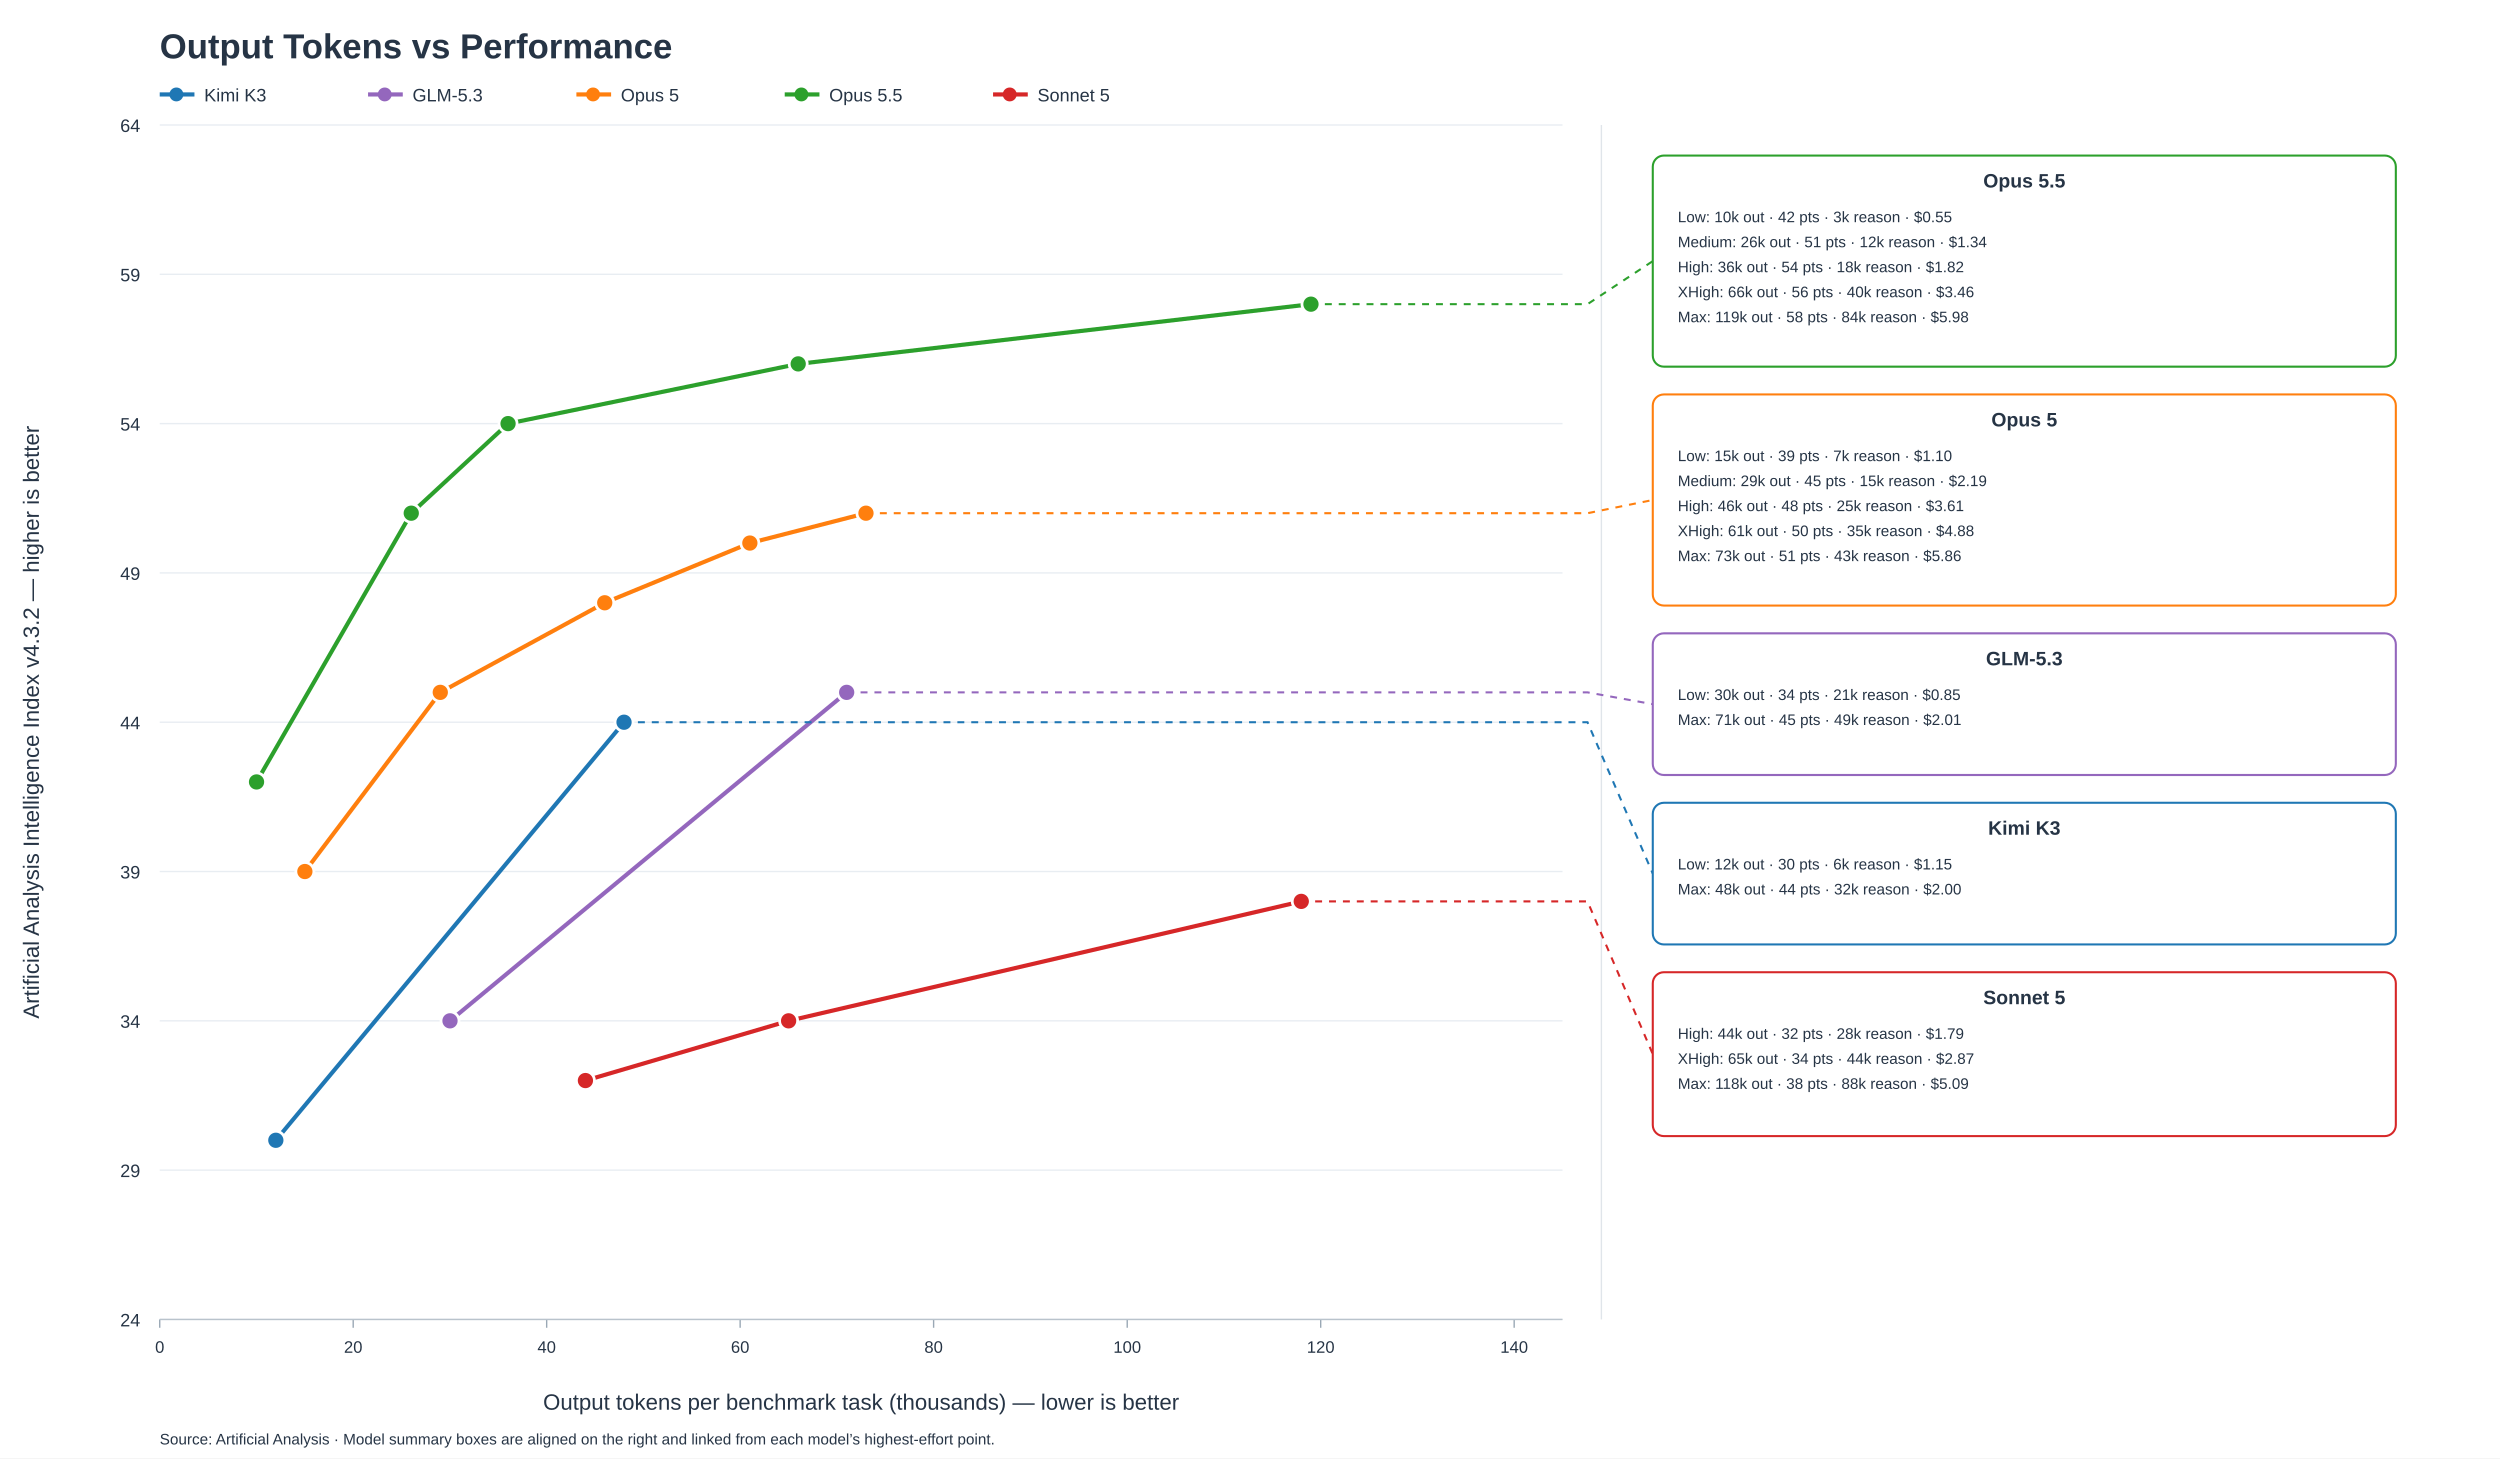
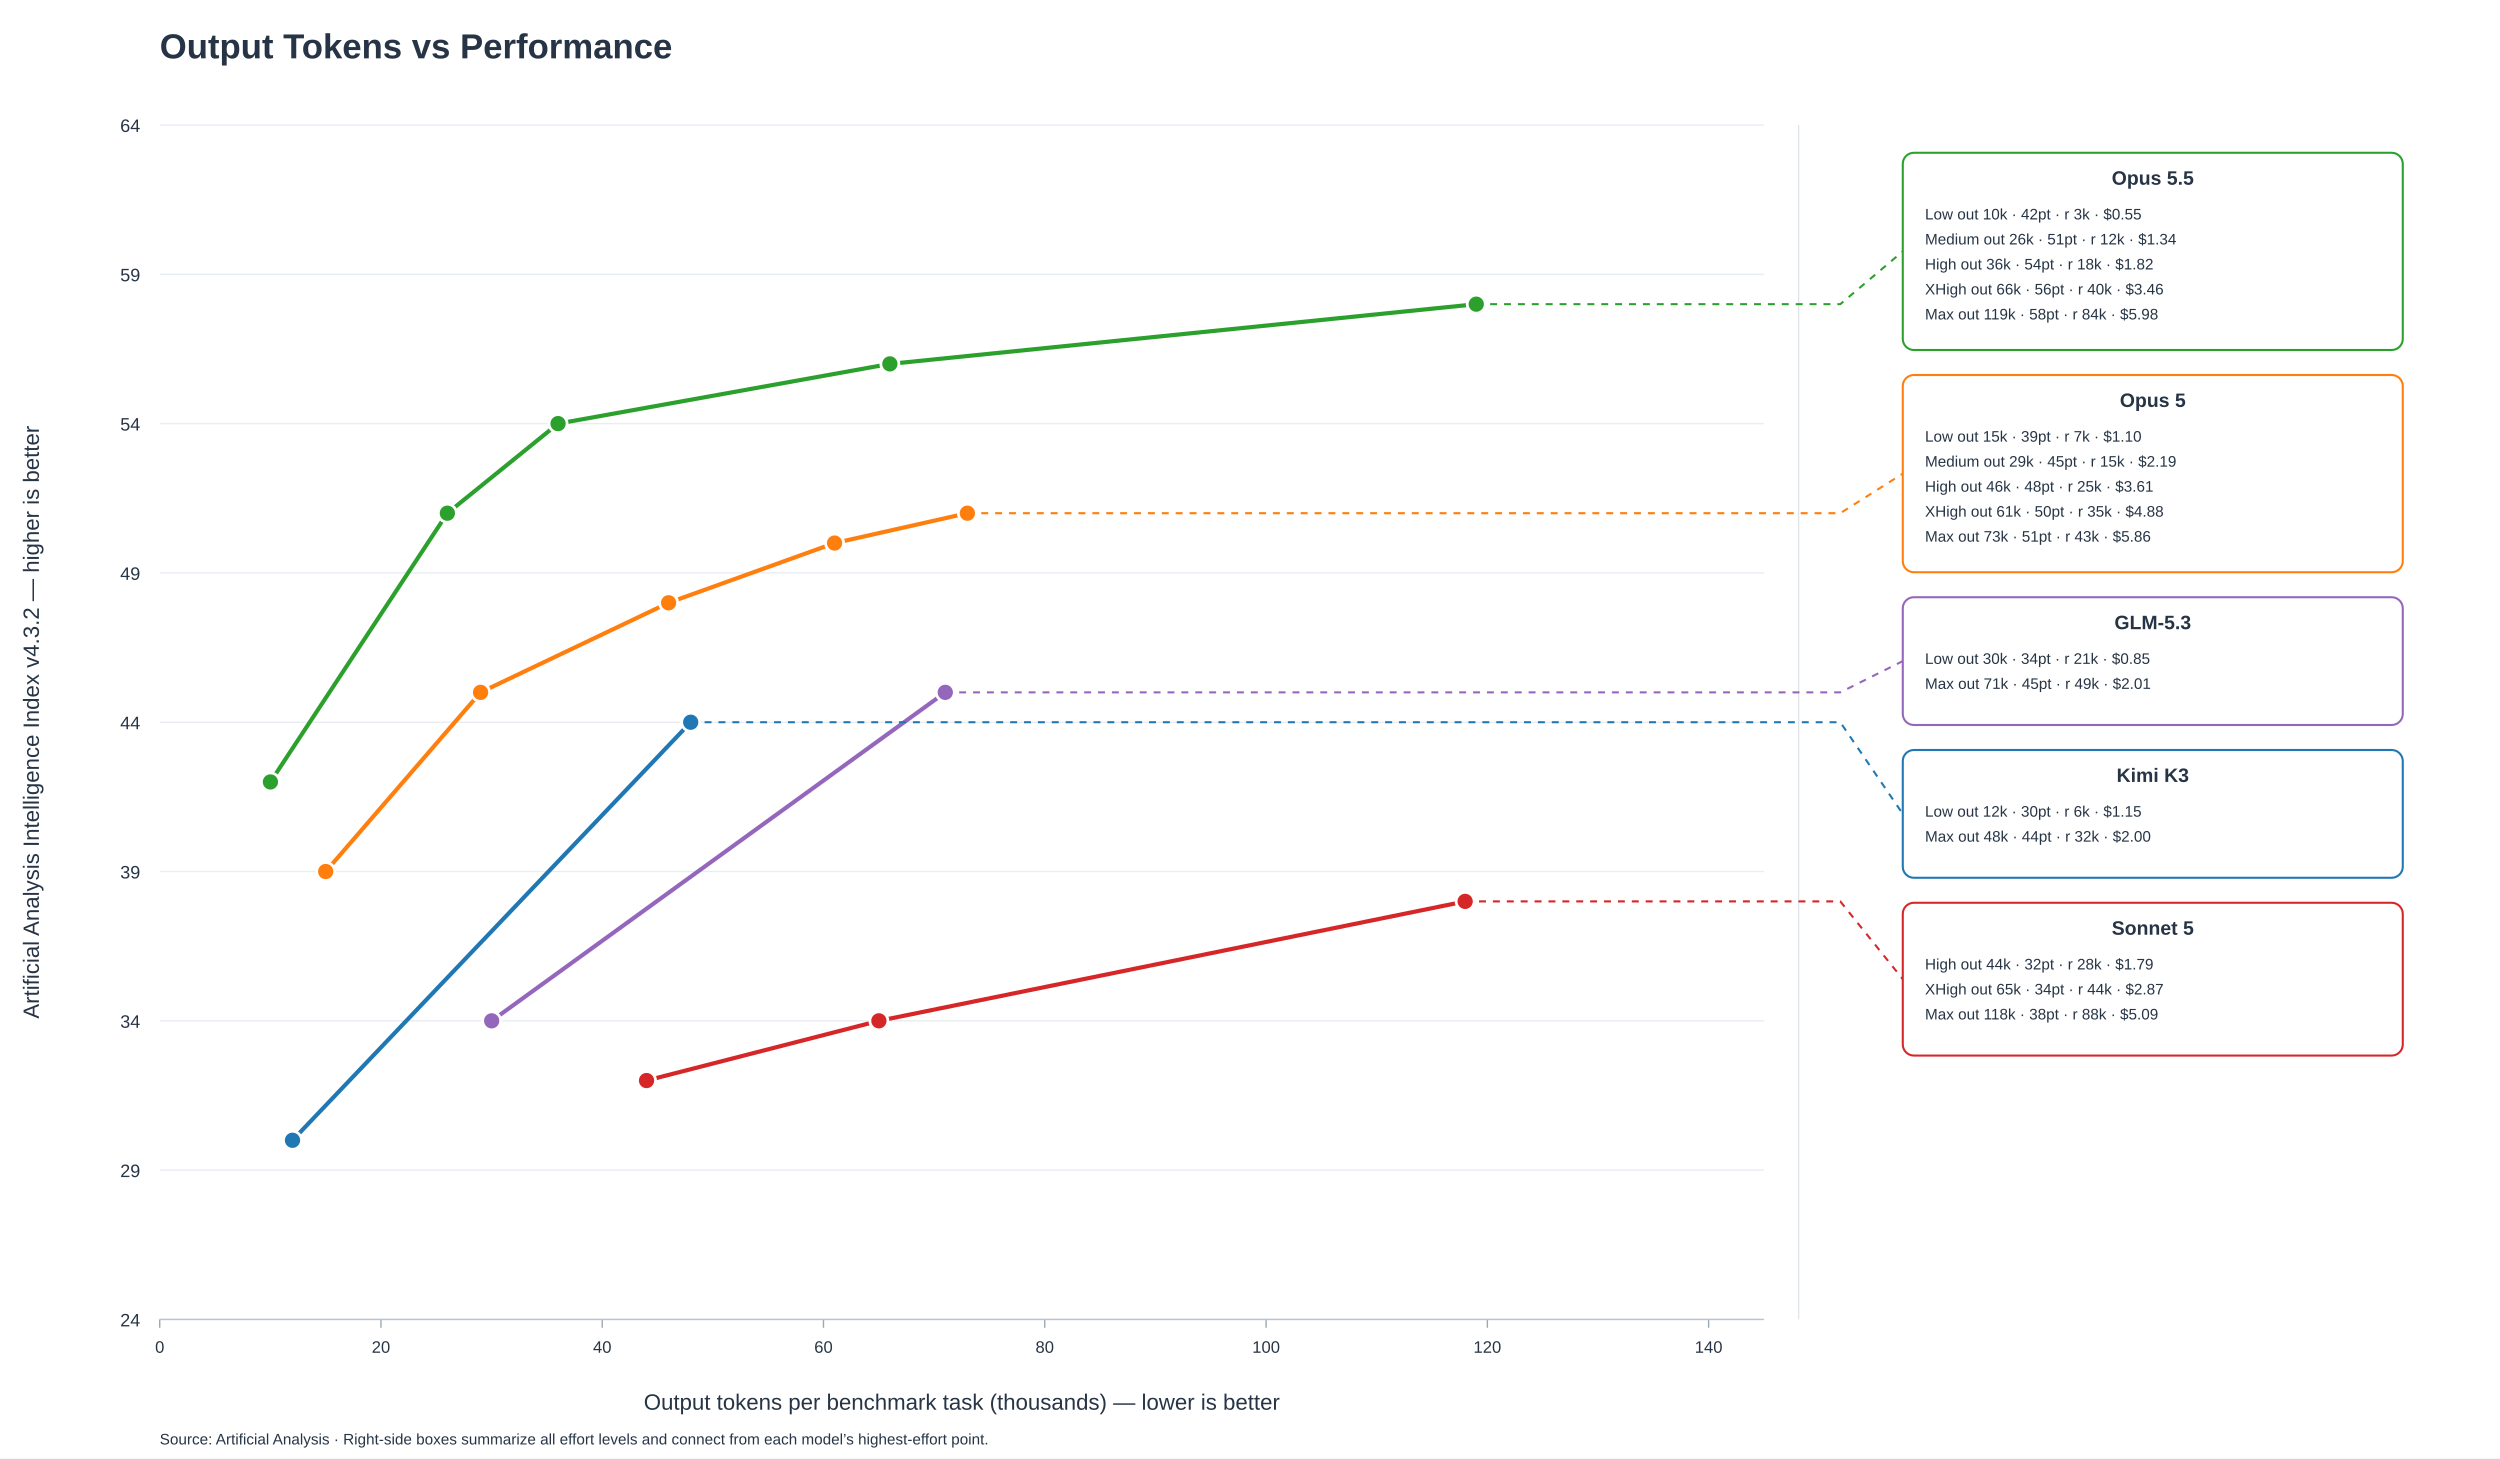
<svg xmlns="http://www.w3.org/2000/svg" width="1800" height="1050" viewBox="0 0 1800 1050">
  <rect width="100%" height="100%" fill="white" />
-   <style>text{font-family:Arial,sans-serif;fill:#263445}.small{font-size:11px}.axis{font-size:16px}.legend{font-size:13px}.boxTitle{font-size:14px;font-weight:bold}.boxLine{font-size:11px}.tick{font-size:12px}</style>
+   <style>text{font-family:Arial,sans-serif;fill:#263445}.small{font-size:11px}.axis{font-size:16px}.boxTitle{font-size:14px;font-weight:bold}.boxLine{font-size:11px}.tick{font-size:12px}</style>
  <text x="115" y="42" font-size="25" font-weight="bold">Output Tokens vs Performance</text>
-   <line x1="115" y1="950.0" x2="1125" y2="950.0" stroke="#e8edf2" />
+   <line x1="115" y1="950.0" x2="1270" y2="950.0" stroke="#e8edf2" />
  <text x="101" y="955.0" text-anchor="end" font-size="13">24</text>
-   <line x1="115" y1="842.5" x2="1125" y2="842.5" stroke="#e8edf2" />
+   <line x1="115" y1="842.5" x2="1270" y2="842.5" stroke="#e8edf2" />
  <text x="101" y="847.5" text-anchor="end" font-size="13">29</text>
-   <line x1="115" y1="735.0" x2="1125" y2="735.0" stroke="#e8edf2" />
+   <line x1="115" y1="735.0" x2="1270" y2="735.0" stroke="#e8edf2" />
  <text x="101" y="740.0" text-anchor="end" font-size="13">34</text>
-   <line x1="115" y1="627.5" x2="1125" y2="627.5" stroke="#e8edf2" />
+   <line x1="115" y1="627.5" x2="1270" y2="627.5" stroke="#e8edf2" />
  <text x="101" y="632.5" text-anchor="end" font-size="13">39</text>
-   <line x1="115" y1="520.0" x2="1125" y2="520.0" stroke="#e8edf2" />
+   <line x1="115" y1="520.0" x2="1270" y2="520.0" stroke="#e8edf2" />
  <text x="101" y="525.0" text-anchor="end" font-size="13">44</text>
-   <line x1="115" y1="412.5" x2="1125" y2="412.5" stroke="#e8edf2" />
+   <line x1="115" y1="412.5" x2="1270" y2="412.5" stroke="#e8edf2" />
  <text x="101" y="417.5" text-anchor="end" font-size="13">49</text>
-   <line x1="115" y1="305.0" x2="1125" y2="305.0" stroke="#e8edf2" />
+   <line x1="115" y1="305.0" x2="1270" y2="305.0" stroke="#e8edf2" />
  <text x="101" y="310.0" text-anchor="end" font-size="13">54</text>
-   <line x1="115" y1="197.5" x2="1125" y2="197.5" stroke="#e8edf2" />
+   <line x1="115" y1="197.5" x2="1270" y2="197.5" stroke="#e8edf2" />
  <text x="101" y="202.5" text-anchor="end" font-size="13">59</text>
-   <line x1="115" y1="90.0" x2="1125" y2="90.0" stroke="#e8edf2" />
+   <line x1="115" y1="90.0" x2="1270" y2="90.0" stroke="#e8edf2" />
  <text x="101" y="95.0" text-anchor="end" font-size="13">64</text>
  <line x1="115.0" y1="950" x2="115.0" y2="956" stroke="#9aa8b5" />
  <text x="115.0" y="974" text-anchor="middle" class="tick">0</text>
-   <line x1="254.3" y1="950" x2="254.3" y2="956" stroke="#9aa8b5" />
-   <text x="254.3" y="974" text-anchor="middle" class="tick">20</text>
-   <line x1="393.6" y1="950" x2="393.6" y2="956" stroke="#9aa8b5" />
-   <text x="393.6" y="974" text-anchor="middle" class="tick">40</text>
-   <line x1="532.9" y1="950" x2="532.9" y2="956" stroke="#9aa8b5" />
-   <text x="532.9" y="974" text-anchor="middle" class="tick">60</text>
-   <line x1="672.2" y1="950" x2="672.2" y2="956" stroke="#9aa8b5" />
-   <text x="672.2" y="974" text-anchor="middle" class="tick">80</text>
-   <line x1="811.6" y1="950" x2="811.6" y2="956" stroke="#9aa8b5" />
-   <text x="811.6" y="974" text-anchor="middle" class="tick">100</text>
-   <line x1="950.9" y1="950" x2="950.9" y2="956" stroke="#9aa8b5" />
-   <text x="950.9" y="974" text-anchor="middle" class="tick">120</text>
-   <line x1="1090.2" y1="950" x2="1090.2" y2="956" stroke="#9aa8b5" />
-   <text x="1090.2" y="974" text-anchor="middle" class="tick">140</text>
-   <line x1="115" y1="950" x2="1125" y2="950" stroke="#b9c3cc" />
-   <line x1="1153" y1="90" x2="1153" y2="950" stroke="#e0e5ea" />
-   <polyline points="198.6,821.0 449.3,520.0" fill="none" stroke="#1f77b4" stroke-width="3" />
-   <circle cx="198.6" cy="821.0" r="6.5" fill="#1f77b4" stroke="white" stroke-width="2" />
-   <circle cx="449.3" cy="520.0" r="6.5" fill="#1f77b4" stroke="white" stroke-width="2" />
-   <polyline points="324.0,735.0 609.6,498.5" fill="none" stroke="#9467bd" stroke-width="3" />
-   <circle cx="324.0" cy="735.0" r="6.5" fill="#9467bd" stroke="white" stroke-width="2" />
-   <circle cx="609.6" cy="498.5" r="6.5" fill="#9467bd" stroke="white" stroke-width="2" />
-   <polyline points="219.5,627.5 317.0,498.5 435.4,434.0 539.9,391.0 623.5,369.5" fill="none" stroke="#ff7f0e" stroke-width="3" />
-   <circle cx="219.5" cy="627.5" r="6.5" fill="#ff7f0e" stroke="white" stroke-width="2" />
-   <circle cx="317.0" cy="498.5" r="6.5" fill="#ff7f0e" stroke="white" stroke-width="2" />
-   <circle cx="435.4" cy="434.0" r="6.5" fill="#ff7f0e" stroke="white" stroke-width="2" />
-   <circle cx="539.9" cy="391.0" r="6.5" fill="#ff7f0e" stroke="white" stroke-width="2" />
-   <circle cx="623.5" cy="369.5" r="6.5" fill="#ff7f0e" stroke="white" stroke-width="2" />
-   <polyline points="184.7,563.0 296.1,369.5 365.8,305.0 574.7,262.0 943.9,219.0" fill="none" stroke="#2ca02c" stroke-width="3" />
-   <circle cx="184.7" cy="563.0" r="6.5" fill="#2ca02c" stroke="white" stroke-width="2" />
-   <circle cx="296.1" cy="369.5" r="6.5" fill="#2ca02c" stroke="white" stroke-width="2" />
-   <circle cx="365.8" cy="305.0" r="6.5" fill="#2ca02c" stroke="white" stroke-width="2" />
-   <circle cx="574.7" cy="262.0" r="6.5" fill="#2ca02c" stroke="white" stroke-width="2" />
-   <circle cx="943.9" cy="219.0" r="6.5" fill="#2ca02c" stroke="white" stroke-width="2" />
-   <polyline points="421.5,778.0 567.8,735.0 936.9,649.0" fill="none" stroke="#d62728" stroke-width="3" />
-   <circle cx="421.5" cy="778.0" r="6.5" fill="#d62728" stroke="white" stroke-width="2" />
-   <circle cx="567.8" cy="735.0" r="6.5" fill="#d62728" stroke="white" stroke-width="2" />
-   <circle cx="936.9" cy="649.0" r="6.5" fill="#d62728" stroke="white" stroke-width="2" />
-   <polyline points="943.9,219.0 1143.0,219.0 1190.0,188.0" fill="none" stroke="#2ca02c" stroke-width="1.5" stroke-dasharray="5 5" />
-   <rect x="1190" y="112" width="535" height="152" rx="8" fill="white" stroke="#2ca02c" stroke-width="1.5" />
-   <text x="1457.5" y="135" text-anchor="middle" class="boxTitle">Opus 5.5</text>
-   <text x="1208" y="160" class="boxLine">Low: 10k out · 42 pts · 3k reason · $0.55</text>
-   <text x="1208" y="178" class="boxLine">Medium: 26k out · 51 pts · 12k reason · $1.34</text>
-   <text x="1208" y="196" class="boxLine">High: 36k out · 54 pts · 18k reason · $1.82</text>
-   <text x="1208" y="214" class="boxLine">XHigh: 66k out · 56 pts · 40k reason · $3.46</text>
-   <text x="1208" y="232" class="boxLine">Max: 119k out · 58 pts · 84k reason · $5.98</text>
-   <polyline points="623.5,369.5 1143.0,369.5 1190.0,360.0" fill="none" stroke="#ff7f0e" stroke-width="1.5" stroke-dasharray="5 5" />
-   <rect x="1190" y="284" width="535" height="152" rx="8" fill="white" stroke="#ff7f0e" stroke-width="1.5" />
-   <text x="1457.5" y="307" text-anchor="middle" class="boxTitle">Opus 5</text>
-   <text x="1208" y="332" class="boxLine">Low: 15k out · 39 pts · 7k reason · $1.10</text>
-   <text x="1208" y="350" class="boxLine">Medium: 29k out · 45 pts · 15k reason · $2.19</text>
-   <text x="1208" y="368" class="boxLine">High: 46k out · 48 pts · 25k reason · $3.61</text>
-   <text x="1208" y="386" class="boxLine">XHigh: 61k out · 50 pts · 35k reason · $4.88</text>
-   <text x="1208" y="404" class="boxLine">Max: 73k out · 51 pts · 43k reason · $5.86</text>
-   <polyline points="609.6,498.5 1143.0,498.5 1190.0,507.0" fill="none" stroke="#9467bd" stroke-width="1.5" stroke-dasharray="5 5" />
-   <rect x="1190" y="456" width="535" height="102" rx="8" fill="white" stroke="#9467bd" stroke-width="1.5" />
-   <text x="1457.5" y="479" text-anchor="middle" class="boxTitle">GLM-5.3</text>
-   <text x="1208" y="504" class="boxLine">Low: 30k out · 34 pts · 21k reason · $0.85</text>
-   <text x="1208" y="522" class="boxLine">Max: 71k out · 45 pts · 49k reason · $2.01</text>
-   <polyline points="449.3,520.0 1143.0,520.0 1190.0,629.0" fill="none" stroke="#1f77b4" stroke-width="1.5" stroke-dasharray="5 5" />
-   <rect x="1190" y="578" width="535" height="102" rx="8" fill="white" stroke="#1f77b4" stroke-width="1.5" />
-   <text x="1457.5" y="601" text-anchor="middle" class="boxTitle">Kimi K3</text>
-   <text x="1208" y="626" class="boxLine">Low: 12k out · 30 pts · 6k reason · $1.15</text>
-   <text x="1208" y="644" class="boxLine">Max: 48k out · 44 pts · 32k reason · $2.00</text>
-   <polyline points="936.9,649.0 1143.0,649.0 1190.0,759.0" fill="none" stroke="#d62728" stroke-width="1.5" stroke-dasharray="5 5" />
-   <rect x="1190" y="700" width="535" height="118" rx="8" fill="white" stroke="#d62728" stroke-width="1.5" />
-   <text x="1457.5" y="723" text-anchor="middle" class="boxTitle">Sonnet 5</text>
-   <text x="1208" y="748" class="boxLine">High: 44k out · 32 pts · 28k reason · $1.79</text>
-   <text x="1208" y="766" class="boxLine">XHigh: 65k out · 34 pts · 44k reason · $2.87</text>
-   <text x="1208" y="784" class="boxLine">Max: 118k out · 38 pts · 88k reason · $5.09</text>
-   <line x1="115" y1="68" x2="140" y2="68" stroke="#1f77b4" stroke-width="3" />
-   <circle cx="127" cy="68" r="5" fill="#1f77b4" />
-   <text x="147" y="73" class="legend">Kimi K3</text>
-   <line x1="265" y1="68" x2="290" y2="68" stroke="#9467bd" stroke-width="3" />
-   <circle cx="277" cy="68" r="5" fill="#9467bd" />
-   <text x="297" y="73" class="legend">GLM-5.3</text>
-   <line x1="415" y1="68" x2="440" y2="68" stroke="#ff7f0e" stroke-width="3" />
-   <circle cx="427" cy="68" r="5" fill="#ff7f0e" />
-   <text x="447" y="73" class="legend">Opus 5</text>
-   <line x1="565" y1="68" x2="590" y2="68" stroke="#2ca02c" stroke-width="3" />
-   <circle cx="577" cy="68" r="5" fill="#2ca02c" />
-   <text x="597" y="73" class="legend">Opus 5.5</text>
-   <line x1="715" y1="68" x2="740" y2="68" stroke="#d62728" stroke-width="3" />
-   <circle cx="727" cy="68" r="5" fill="#d62728" />
-   <text x="747" y="73" class="legend">Sonnet 5</text>
-   <text x="620" y="1015" text-anchor="middle" class="axis">Output tokens per benchmark task (thousands) — lower is better</text>
+   <line x1="274.3" y1="950" x2="274.3" y2="956" stroke="#9aa8b5" />
+   <text x="274.3" y="974" text-anchor="middle" class="tick">20</text>
+   <line x1="433.6" y1="950" x2="433.6" y2="956" stroke="#9aa8b5" />
+   <text x="433.6" y="974" text-anchor="middle" class="tick">40</text>
+   <line x1="592.9" y1="950" x2="592.9" y2="956" stroke="#9aa8b5" />
+   <text x="592.9" y="974" text-anchor="middle" class="tick">60</text>
+   <line x1="752.2" y1="950" x2="752.2" y2="956" stroke="#9aa8b5" />
+   <text x="752.2" y="974" text-anchor="middle" class="tick">80</text>
+   <line x1="911.6" y1="950" x2="911.6" y2="956" stroke="#9aa8b5" />
+   <text x="911.6" y="974" text-anchor="middle" class="tick">100</text>
+   <line x1="1070.9" y1="950" x2="1070.9" y2="956" stroke="#9aa8b5" />
+   <text x="1070.9" y="974" text-anchor="middle" class="tick">120</text>
+   <line x1="1230.2" y1="950" x2="1230.2" y2="956" stroke="#9aa8b5" />
+   <text x="1230.2" y="974" text-anchor="middle" class="tick">140</text>
+   <line x1="115" y1="950" x2="1270" y2="950" stroke="#b9c3cc" />
+   <line x1="1295" y1="90" x2="1295" y2="950" stroke="#e0e5ea" />
+   <polyline points="210.6,821.0 497.3,520.0" fill="none" stroke="#1f77b4" stroke-width="3" />
+   <circle cx="210.6" cy="821.0" r="6.5" fill="#1f77b4" stroke="white" stroke-width="2" />
+   <circle cx="497.3" cy="520.0" r="6.5" fill="#1f77b4" stroke="white" stroke-width="2" />
+   <polyline points="354.0,735.0 680.6,498.5" fill="none" stroke="#9467bd" stroke-width="3" />
+   <circle cx="354.0" cy="735.0" r="6.5" fill="#9467bd" stroke="white" stroke-width="2" />
+   <circle cx="680.6" cy="498.5" r="6.5" fill="#9467bd" stroke="white" stroke-width="2" />
+   <polyline points="234.5,627.5 346.0,498.5 481.4,434.0 600.9,391.0 696.5,369.5" fill="none" stroke="#ff7f0e" stroke-width="3" />
+   <circle cx="234.5" cy="627.5" r="6.5" fill="#ff7f0e" stroke="white" stroke-width="2" />
+   <circle cx="346.0" cy="498.5" r="6.5" fill="#ff7f0e" stroke="white" stroke-width="2" />
+   <circle cx="481.4" cy="434.0" r="6.5" fill="#ff7f0e" stroke="white" stroke-width="2" />
+   <circle cx="600.9" cy="391.0" r="6.5" fill="#ff7f0e" stroke="white" stroke-width="2" />
+   <circle cx="696.5" cy="369.5" r="6.5" fill="#ff7f0e" stroke="white" stroke-width="2" />
+   <polyline points="194.7,563.0 322.1,369.5 401.8,305.0 640.7,262.0 1062.9,219.0" fill="none" stroke="#2ca02c" stroke-width="3" />
+   <circle cx="194.7" cy="563.0" r="6.5" fill="#2ca02c" stroke="white" stroke-width="2" />
+   <circle cx="322.1" cy="369.5" r="6.5" fill="#2ca02c" stroke="white" stroke-width="2" />
+   <circle cx="401.8" cy="305.0" r="6.5" fill="#2ca02c" stroke="white" stroke-width="2" />
+   <circle cx="640.7" cy="262.0" r="6.5" fill="#2ca02c" stroke="white" stroke-width="2" />
+   <circle cx="1062.9" cy="219.0" r="6.5" fill="#2ca02c" stroke="white" stroke-width="2" />
+   <polyline points="465.5,778.0 632.8,735.0 1054.9,649.0" fill="none" stroke="#d62728" stroke-width="3" />
+   <circle cx="465.5" cy="778.0" r="6.5" fill="#d62728" stroke="white" stroke-width="2" />
+   <circle cx="632.8" cy="735.0" r="6.5" fill="#d62728" stroke="white" stroke-width="2" />
+   <circle cx="1054.9" cy="649.0" r="6.5" fill="#d62728" stroke="white" stroke-width="2" />
+   <polyline points="1062.9,219.0 1325,219.0 1370,181.0" fill="none" stroke="#2ca02c" stroke-width="1.5" stroke-dasharray="5 5" />
+   <rect x="1370" y="110" width="360" height="142" rx="8" fill="white" stroke="#2ca02c" stroke-width="1.5" />
+   <text x="1550" y="133" text-anchor="middle" class="boxTitle">Opus 5.5</text>
+   <text x="1386" y="158" class="boxLine">Low  out 10k · 42pt · r 3k · $0.55</text>
+   <text x="1386" y="176" class="boxLine">Medium  out 26k · 51pt · r 12k · $1.34</text>
+   <text x="1386" y="194" class="boxLine">High  out 36k · 54pt · r 18k · $1.82</text>
+   <text x="1386" y="212" class="boxLine">XHigh  out 66k · 56pt · r 40k · $3.46</text>
+   <text x="1386" y="230" class="boxLine">Max  out 119k · 58pt · r 84k · $5.98</text>
+   <polyline points="696.5,369.5 1325,369.5 1370,341.0" fill="none" stroke="#ff7f0e" stroke-width="1.5" stroke-dasharray="5 5" />
+   <rect x="1370" y="270" width="360" height="142" rx="8" fill="white" stroke="#ff7f0e" stroke-width="1.5" />
+   <text x="1550" y="293" text-anchor="middle" class="boxTitle">Opus 5</text>
+   <text x="1386" y="318" class="boxLine">Low  out 15k · 39pt · r 7k · $1.10</text>
+   <text x="1386" y="336" class="boxLine">Medium  out 29k · 45pt · r 15k · $2.19</text>
+   <text x="1386" y="354" class="boxLine">High  out 46k · 48pt · r 25k · $3.61</text>
+   <text x="1386" y="372" class="boxLine">XHigh  out 61k · 50pt · r 35k · $4.88</text>
+   <text x="1386" y="390" class="boxLine">Max  out 73k · 51pt · r 43k · $5.86</text>
+   <polyline points="680.6,498.5 1325,498.5 1370,476.0" fill="none" stroke="#9467bd" stroke-width="1.5" stroke-dasharray="5 5" />
+   <rect x="1370" y="430" width="360" height="92" rx="8" fill="white" stroke="#9467bd" stroke-width="1.5" />
+   <text x="1550" y="453" text-anchor="middle" class="boxTitle">GLM-5.3</text>
+   <text x="1386" y="478" class="boxLine">Low  out 30k · 34pt · r 21k · $0.85</text>
+   <text x="1386" y="496" class="boxLine">Max  out 71k · 45pt · r 49k · $2.01</text>
+   <polyline points="497.3,520.0 1325,520.0 1370,586.0" fill="none" stroke="#1f77b4" stroke-width="1.5" stroke-dasharray="5 5" />
+   <rect x="1370" y="540" width="360" height="92" rx="8" fill="white" stroke="#1f77b4" stroke-width="1.5" />
+   <text x="1550" y="563" text-anchor="middle" class="boxTitle">Kimi K3</text>
+   <text x="1386" y="588" class="boxLine">Low  out 12k · 30pt · r 6k · $1.15</text>
+   <text x="1386" y="606" class="boxLine">Max  out 48k · 44pt · r 32k · $2.00</text>
+   <polyline points="1054.9,649.0 1325,649.0 1370,705.0" fill="none" stroke="#d62728" stroke-width="1.5" stroke-dasharray="5 5" />
+   <rect x="1370" y="650" width="360" height="110" rx="8" fill="white" stroke="#d62728" stroke-width="1.5" />
+   <text x="1550" y="673" text-anchor="middle" class="boxTitle">Sonnet 5</text>
+   <text x="1386" y="698" class="boxLine">High  out 44k · 32pt · r 28k · $1.79</text>
+   <text x="1386" y="716" class="boxLine">XHigh  out 65k · 34pt · r 44k · $2.87</text>
+   <text x="1386" y="734" class="boxLine">Max  out 118k · 38pt · r 88k · $5.09</text>
+   <text x="692.5" y="1015" text-anchor="middle" class="axis">Output tokens per benchmark task (thousands) — lower is better</text>
  <text transform="translate(28 520) rotate(-90)" text-anchor="middle" class="axis">Artificial Analysis Intelligence Index v4.3.2 — higher is better</text>
-   <text x="115" y="1040" class="small">Source: Artificial Analysis · Model summary boxes are aligned on the right and linked from each model’s highest-effort point.</text>
+   <text x="115" y="1040" class="small">Source: Artificial Analysis · Right-side boxes summarize all effort levels and connect from each model’s highest-effort point.</text>
</svg>
